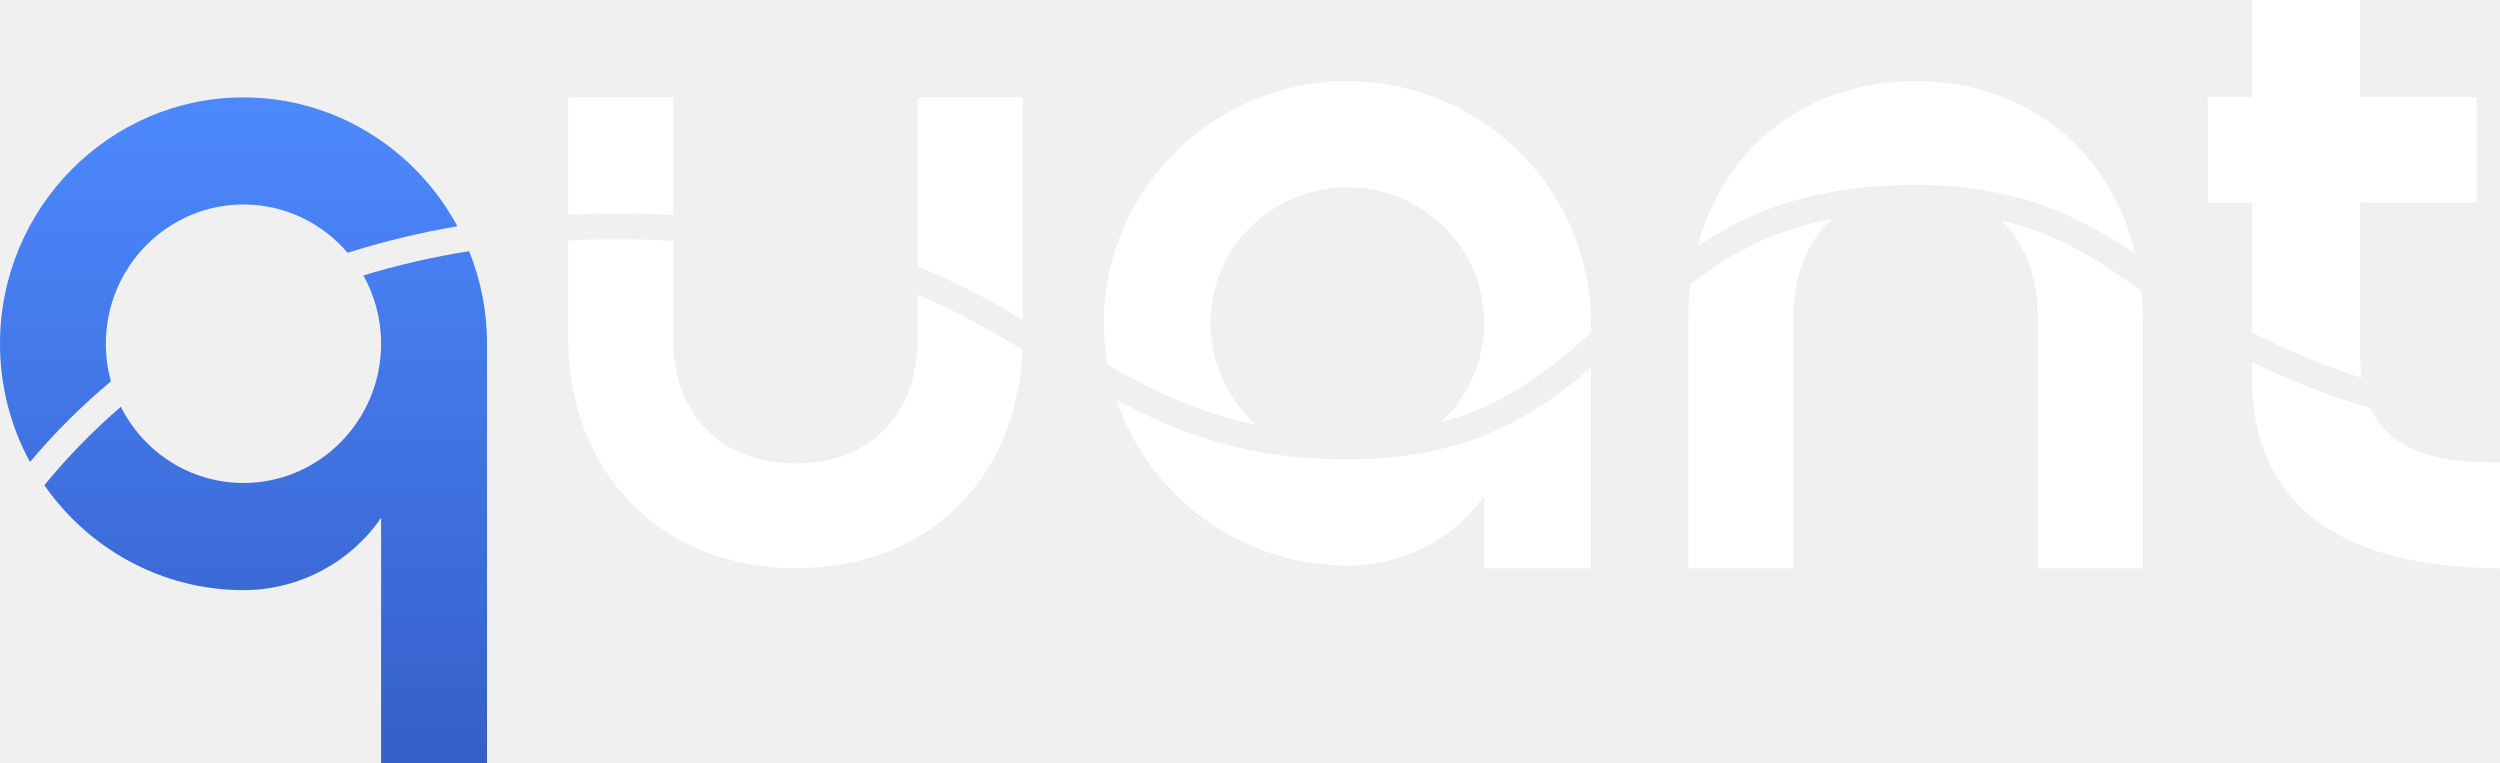
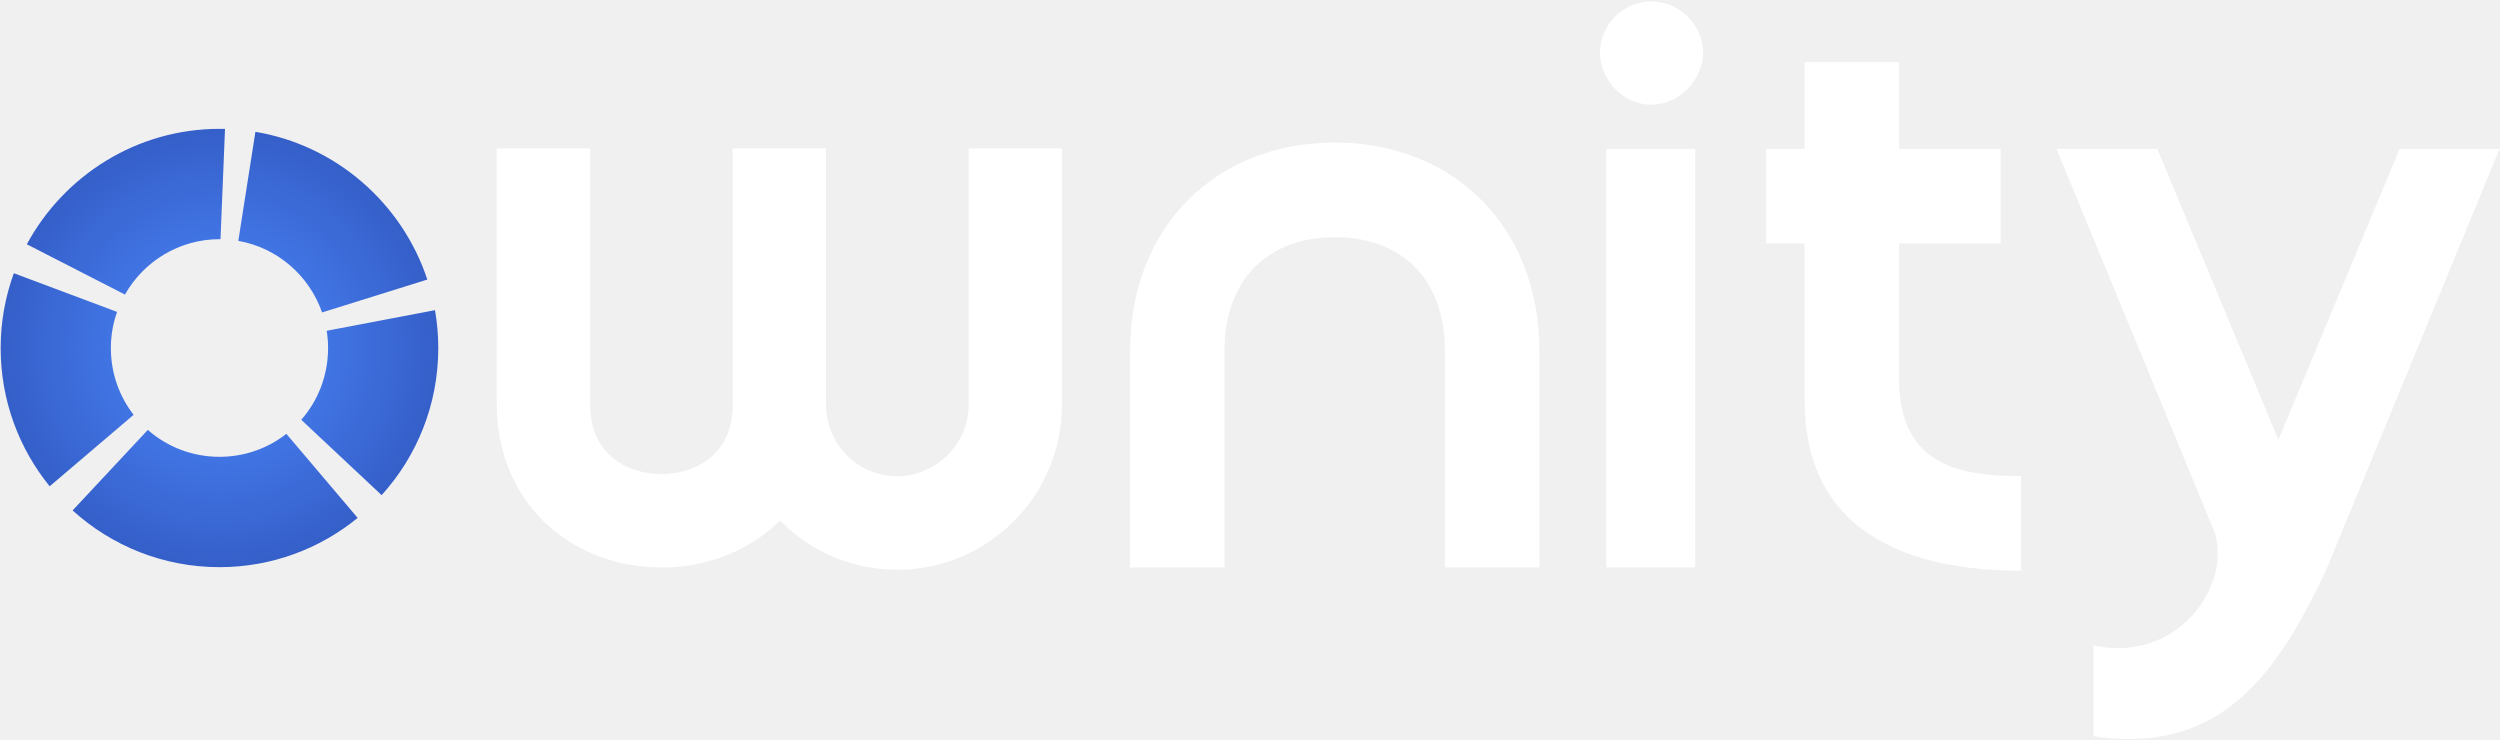
- <svg xmlns="http://www.w3.org/2000/svg" width="154" height="47" viewBox="0 0 154 47" fill="none">
-   <path d="M14.998 6C6.737 6 1.12125e-09 12.816 2.49599e-09 21.174C2.92987e-09 23.811 0.669 26.294 1.846 28.459C2.623 27.534 3.445 26.641 4.312 25.785C5.122 24.981 5.964 24.215 6.834 23.489C6.629 22.751 6.52 21.977 6.52 21.174C6.52 16.445 10.324 12.596 14.998 12.596C17.557 12.596 19.858 13.75 21.413 15.572C23.581 14.883 25.837 14.337 28.175 13.938C25.628 9.212 20.672 6 14.998 6V6ZM28.896 15.47C26.635 15.833 24.463 16.335 22.384 16.966C23.077 18.21 23.476 19.645 23.476 21.174C23.476 25.903 19.672 29.751 14.998 29.751C11.706 29.751 8.845 27.843 7.443 25.059C5.738 26.526 4.163 28.141 2.732 29.89C5.448 33.791 9.937 36.352 14.998 36.352C18.532 36.352 21.683 34.537 23.476 31.896L23.476 47L30 47L30 21.174C30 19.156 29.609 17.232 28.896 15.47V15.47Z" fill="url(#paint0_linear_704_24735)" />
-   <path d="M56.537 6L56.537 16.407C58.968 17.404 61.06 18.541 63 19.686L63 6L56.537 6ZM56.537 18.146L56.537 20.795C56.537 25.638 53.523 28.546 49 28.546C44.477 28.546 41.463 25.638 41.463 20.795L41.463 14.832C40.365 14.772 39.22 14.74 38.022 14.74C37 14.74 35.994 14.764 35 14.82L35 20.795C35 29.296 40.924 35 49 35C57.076 35 62.653 29.623 62.984 21.533C61.04 20.368 58.96 19.188 56.537 18.146V18.146ZM35 6L35 13.22C35.994 13.168 37.004 13.144 38.022 13.144C39.22 13.144 40.365 13.172 41.463 13.232L41.463 6L35 6Z" fill="white" />
-   <path d="M82.998 5C74.734 5 68 11.697 68 19.863C68 20.751 68.077 21.619 68.227 22.462C71.032 24.085 73.841 25.449 77.376 26.16C75.651 24.614 74.567 22.369 74.567 19.863C74.567 15.289 78.346 11.535 82.998 11.535C87.65 11.535 91.428 15.289 91.428 19.863C91.428 22.281 90.422 24.452 88.806 25.986C92.776 24.937 95.422 22.817 98 20.5L98 19.863C98 11.697 91.266 5 82.998 5V5ZM82.998 28.303C76.873 28.303 72.635 26.709 68.779 24.626C70.772 30.564 76.398 34.834 82.998 34.834C86.558 34.834 89.679 33.091 91.428 30.535L91.428 35L98 35L98 22.66C94.485 25.667 90.345 28.303 82.998 28.303Z" fill="white" />
-   <path d="M104.128 17.517C104.044 18.219 104 18.945 104 19.692L104 35L110.46 35L110.46 19.692C110.46 16.969 111.334 14.86 112.844 13.494C109.099 14.204 106.435 15.697 104.128 17.517V17.517ZM118.002 5C111.406 5 106.248 8.933 104.575 15.165C107.777 12.99 111.825 11.389 118.002 11.389C124.179 11.389 128.011 13.262 131.545 15.656C130.008 9.139 124.722 5 118.002 5ZM131.912 17.901C129.193 15.986 126.77 14.381 123.28 13.584C124.714 14.942 125.54 17.014 125.54 19.692L125.54 35L132 35L132 19.692C132 19.082 131.972 18.483 131.912 17.901Z" fill="white" />
-   <path d="M146.017 25.142C143.13 24.29 140.762 23.312 138.723 22.294L138.723 23.28C138.723 33.479 147.945 35 154 35L154 28.49C150.894 28.49 147.418 28.164 146.017 25.142V25.142ZM138.723 20.467C140.622 21.461 142.813 22.423 145.486 23.28C145.42 22.833 145.387 22.346 145.387 21.815L145.387 12.481L152.554 12.481L152.554 5.971L145.387 5.971L145.387 -1.54414e-09L138.723 -4.4786e-10L138.723 5.971L136 5.971L136 12.481L138.723 12.481L138.723 20.467Z" fill="white" />
+ <svg xmlns="http://www.w3.org/2000/svg" width="1240" height="367" viewBox="0 0 1240 367" fill="none">
+   <path d="M560.537 173.941C560.537 112.15 603.486 70.701 662.033 70.701C720.579 70.701 763.528 112.15 763.528 173.941V281.475H716.675V173.941C716.675 137.975 694.818 117.634 662.013 117.634C629.207 117.634 607.35 138.358 607.35 173.941V281.475H560.497V173.941H560.537Z" fill="white" />
+   <path d="M793.597 26.127C793.597 12.055 805.31 0.705 818.976 0.705C832.641 0.705 844.737 12.035 844.737 26.127C844.737 39.412 833.024 51.932 818.976 51.932C804.928 51.932 793.597 39.412 793.597 26.127ZM796.716 73.826H840.833V281.475H796.716V73.826V73.826Z" fill="white" />
+   <path d="M895.093 198.576V120.758H875.973V73.826H895.093V30.824H941.946V73.846H992.302V120.779H941.946V188.033C941.946 232.224 974.349 236.135 1002.45 236.135V283.067C959.899 283.067 895.093 272.121 895.093 198.597V198.576Z" fill="white" />
+   <path d="M1038.35 320.182C1083.25 329.577 1109.4 285.386 1096.92 260.347L1020.02 73.826H1069.99L1130.1 218.132L1190.22 73.826H1239.79L1154.3 281.475C1130.49 332.702 1102.37 374.937 1038.35 365.159V320.182V320.182Z" fill="white" />
+   <path d="M215.757 153.841L162.041 164.062C162.504 166.844 162.725 169.707 162.725 172.61C162.725 186.339 157.714 198.758 149.422 208.213L189.292 245.59C206.741 226.337 217.388 200.754 217.388 172.61C217.388 166.219 216.824 159.95 215.757 153.841V153.841ZM142.036 215.188C132.878 222.345 121.366 226.579 108.868 226.579C95.263 226.579 82.825 221.579 73.325 213.233L36.011 253.17C55.312 270.689 80.892 281.313 108.868 281.313C134.81 281.313 158.68 272.161 177.397 256.879L142.036 215.188ZM54.99 172.61C54.99 166.34 56.077 160.312 58.07 154.708L6.869 135.516C2.642 147.108 0.328 159.587 0.328 172.61C0.328 198.657 9.465 222.527 24.64 241.195L66.281 205.753C59.197 196.641 54.99 185.17 54.99 172.61V172.61ZM126.679 65.379L118.206 119.468C137.568 122.875 153.427 136.725 159.746 154.97L211.953 138.661C199.455 100.82 166.69 72.052 126.679 65.379V65.379ZM108.868 63.907C67.69 63.907 31.704 87.131 13.309 121.162L61.974 146.1C71.232 129.73 88.802 118.642 108.868 118.642C109.029 118.642 109.21 118.641 109.371 118.662L111.605 63.947C110.699 63.947 109.773 63.907 108.868 63.907V63.907Z" fill="url(#paint0_radial_1_3)" />
+   <path d="M526.725 73.604V200.794C526.725 245.912 490.096 282.604 445.054 282.604C422.311 282.604 401.702 273.25 386.89 258.15C385.783 259.279 384.615 260.347 383.428 261.395C368.595 274.358 348.932 281.495 328.061 281.495C307.19 281.475 287.527 274.338 272.694 261.395C255.849 246.658 246.51 225.168 246.389 200.895H246.43C246.43 200.391 246.389 199.887 246.389 199.363V73.604H292.679V200.734C292.82 226.115 311.819 235.107 328.061 235.127C336.192 235.127 345.007 232.869 351.81 227.446C358.29 222.265 362.94 214.18 363.402 202.427C363.402 201.883 363.402 201.338 363.402 200.794V73.604H409.692V200.915C409.692 201.399 409.692 201.883 409.733 202.367V202.609C410.679 221.317 426.176 236.236 445.074 236.236C463.972 236.236 480.456 220.349 480.456 200.794V73.604H526.746H526.725Z" fill="white" />
  <defs>
-     <linearGradient id="paint0_linear_704_24735" x1="15" y1="6" x2="15" y2="47" gradientUnits="userSpaceOnUse">
+     <radialGradient id="paint0_radial_1_3" cx="0" cy="0" r="1" gradientUnits="userSpaceOnUse" gradientTransform="translate(108.868 172.61) scale(108.52 108.703)">
      <stop stop-color="#4D89FE" />
      <stop offset="1" stop-color="#355FC9" />
-     </linearGradient>
+     </radialGradient>
  </defs>
</svg>
